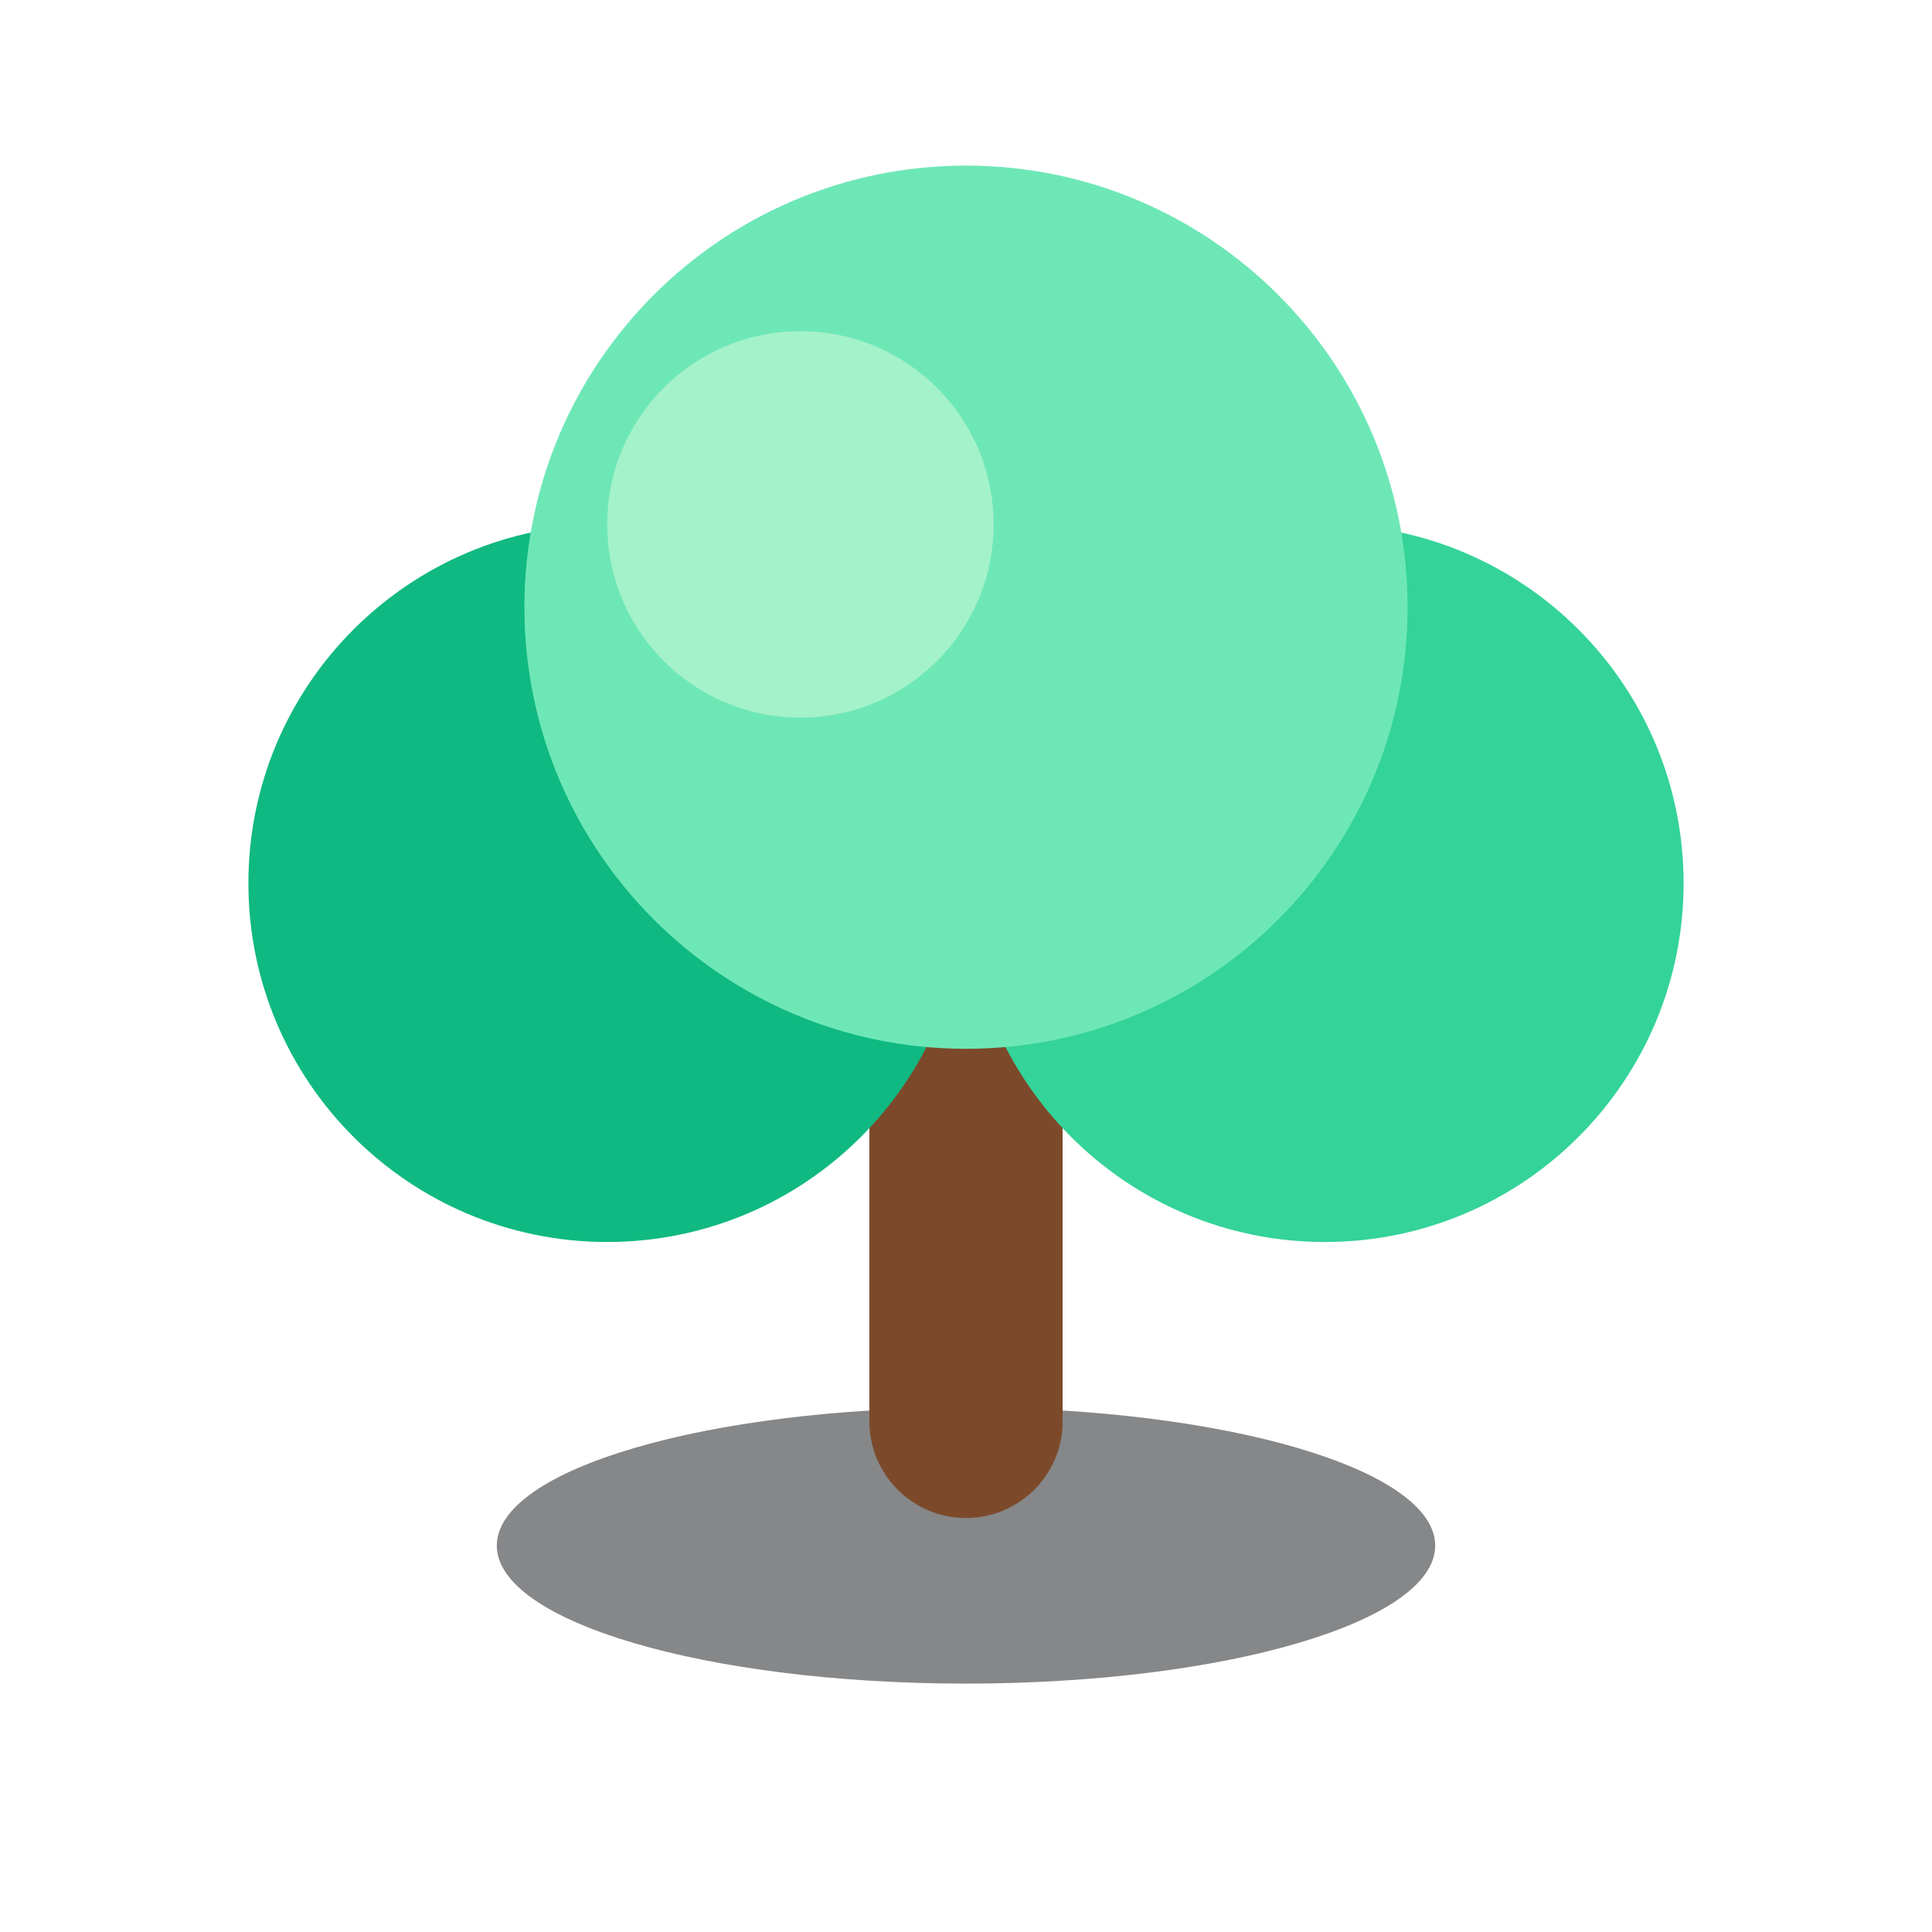
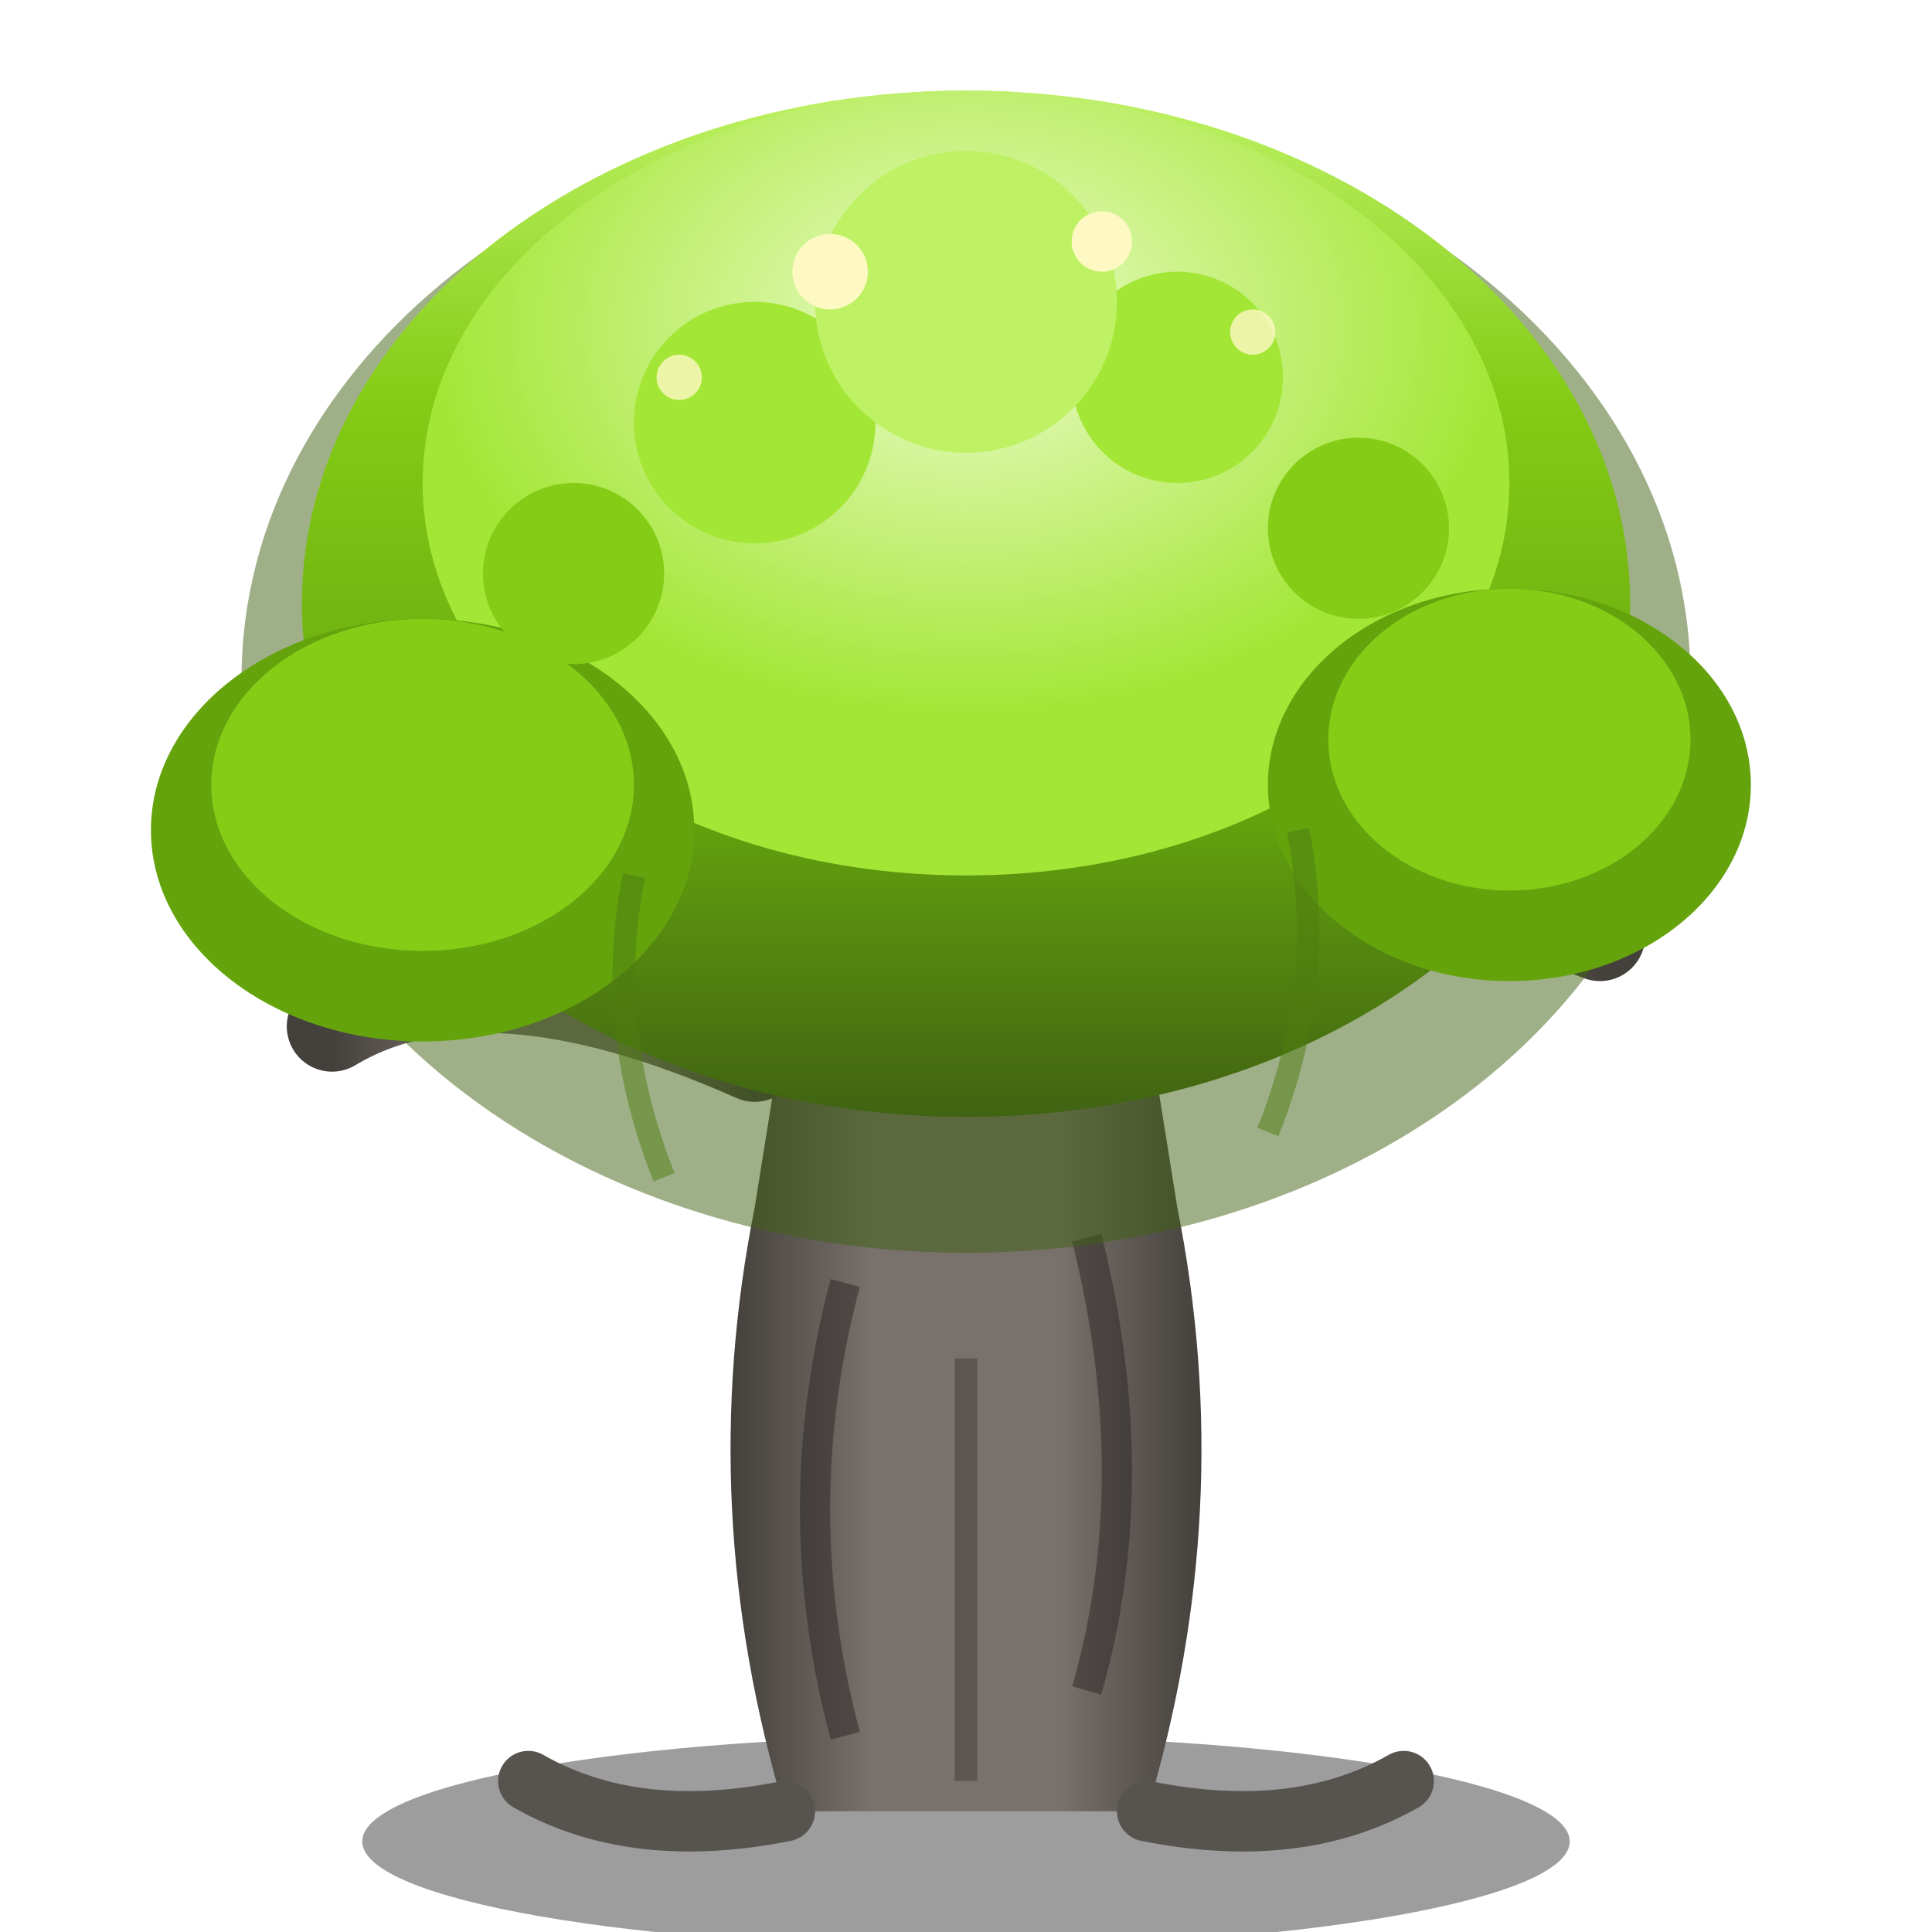
- <svg xmlns="http://www.w3.org/2000/svg" viewBox="0 0 140 140" role="img" aria-label="Verdant Mature Tree">
-   <rect width="140" height="140" rx="20" fill="transparent" />
-   <ellipse cx="70" cy="112" rx="34" ry="10" fill="#0b0f14" opacity="0.5" />
-   <rect x="63" y="64" width="14" height="46" rx="7" fill="#7c4a2a" />
-   <circle cx="44" cy="64" r="26" fill="#10b981" />
-   <circle cx="96" cy="64" r="26" fill="#34d399" />
-   <circle cx="70" cy="44" r="32" fill="#6ee7b7" />
-   <circle cx="58" cy="38" r="14" fill="#bbf7d0" opacity="0.7" />
+ <svg xmlns="http://www.w3.org/2000/svg" viewBox="0 0 128 128" role="img" aria-label="Verdant Mature Tree">
+   <defs>
+     <linearGradient id="verdantCanopy" x1="0%" y1="0%" x2="0%" y2="100%">
+       <stop offset="0%" stop-color="#bef264" />
+       <stop offset="30%" stop-color="#84cc16" />
+       <stop offset="70%" stop-color="#65a30d" />
+       <stop offset="100%" stop-color="#3f6212" />
+     </linearGradient>
+     <linearGradient id="verdantBark" x1="0%" y1="0%" x2="100%" y2="0%">
+       <stop offset="0%" stop-color="#44403c" />
+       <stop offset="30%" stop-color="#78716c" />
+       <stop offset="70%" stop-color="#78716c" />
+       <stop offset="100%" stop-color="#44403c" />
+     </linearGradient>
+     <radialGradient id="verdantHighlight" cx="50%" cy="30%" r="50%">
+       <stop offset="0%" stop-color="#ecfccb" />
+       <stop offset="100%" stop-color="#a3e635" />
+     </radialGradient>
+   </defs>
+   <ellipse cx="64" cy="122" rx="40" ry="7" fill="#0a0a0a" opacity="0.4" />
+   <path d="M52 120 Q46 100 50 80 L54 55 Q64 48 74 55 L78 80 Q82 100 76 120 Z" fill="url(#verdantBark)" />
+   <path d="M56 115 Q52 100 56 85" fill="none" stroke="#292524" stroke-width="2" opacity="0.5" />
+   <path d="M72 112 Q76 98 72 82" fill="none" stroke="#292524" stroke-width="2" opacity="0.5" />
+   <path d="M64 118 L64 90" fill="none" stroke="#1c1917" stroke-width="1.5" opacity="0.3" />
+   <path d="M52 120 Q42 122 35 118" fill="none" stroke="#57534e" stroke-width="4" stroke-linecap="round" />
+   <path d="M76 120 Q86 122 93 118" fill="none" stroke="#57534e" stroke-width="4" stroke-linecap="round" />
+   <path d="M50 70 Q32 62 22 68" fill="none" stroke="url(#verdantBark)" stroke-width="6" stroke-linecap="round" />
+   <path d="M78 65 Q96 58 106 62" fill="none" stroke="url(#verdantBark)" stroke-width="6" stroke-linecap="round" />
+   <ellipse cx="64" cy="45" rx="48" ry="38" fill="#3f6212" opacity="0.5" />
+   <ellipse cx="64" cy="40" rx="44" ry="34" fill="url(#verdantCanopy)" />
+   <ellipse cx="64" cy="32" rx="36" ry="26" fill="url(#verdantHighlight)" />
+   <ellipse cx="28" cy="55" rx="18" ry="14" fill="#65a30d" />
+   <ellipse cx="28" cy="52" rx="14" ry="11" fill="#84cc16" />
+   <ellipse cx="100" cy="52" rx="16" ry="13" fill="#65a30d" />
+   <ellipse cx="100" cy="49" rx="12" ry="10" fill="#84cc16" />
+   <circle cx="50" cy="28" r="8" fill="#a3e635" />
+   <circle cx="78" cy="25" r="7" fill="#a3e635" />
+   <circle cx="64" cy="20" r="10" fill="#bef264" />
+   <circle cx="38" cy="38" r="6" fill="#84cc16" />
+   <circle cx="90" cy="35" r="6" fill="#84cc16" />
+   <circle cx="55" cy="18" r="2.5" fill="#fef9c3" />
+   <circle cx="73" cy="16" r="2" fill="#fef9c3" />
+   <circle cx="45" cy="25" r="1.5" fill="#fef9c3" opacity="0.8" />
+   <circle cx="83" cy="22" r="1.5" fill="#fef9c3" opacity="0.8" />
+   <path d="M42 58 Q40 68 44 78" fill="none" stroke="#4d7c0f" stroke-width="1.5" opacity="0.5" />
+   <path d="M86 55 Q88 65 84 75" fill="none" stroke="#4d7c0f" stroke-width="1.5" opacity="0.5" />
</svg>
